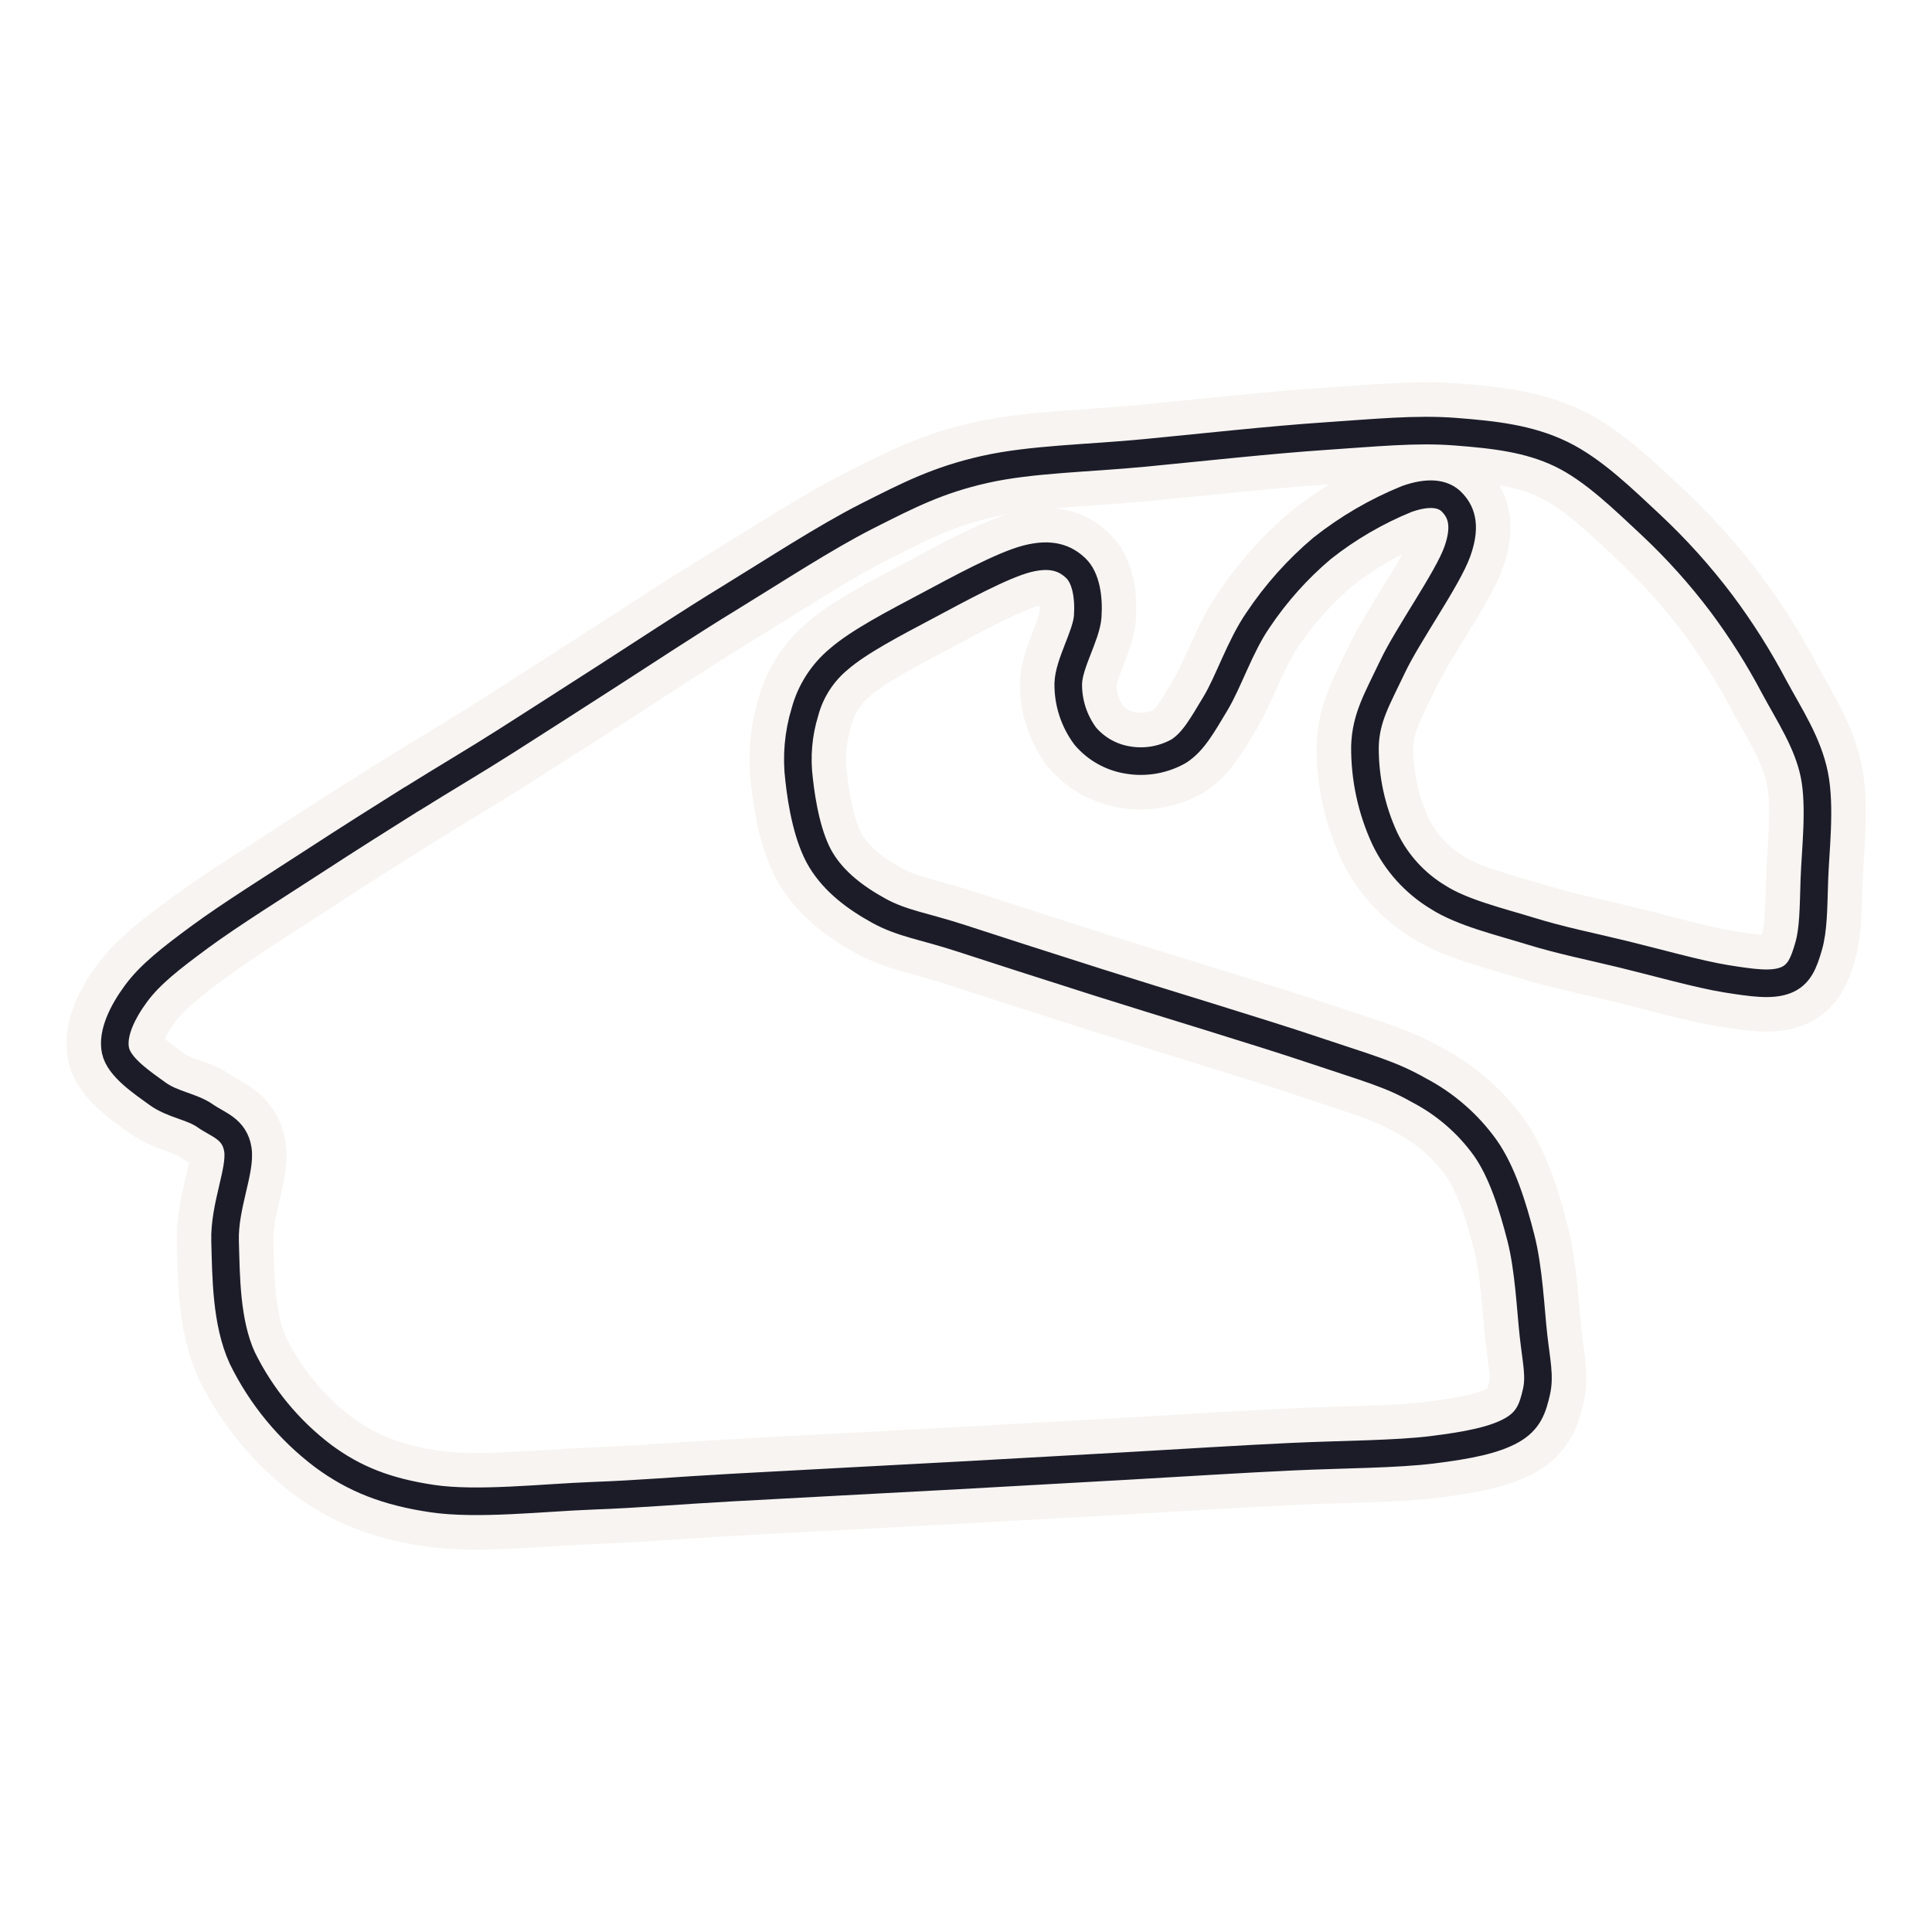
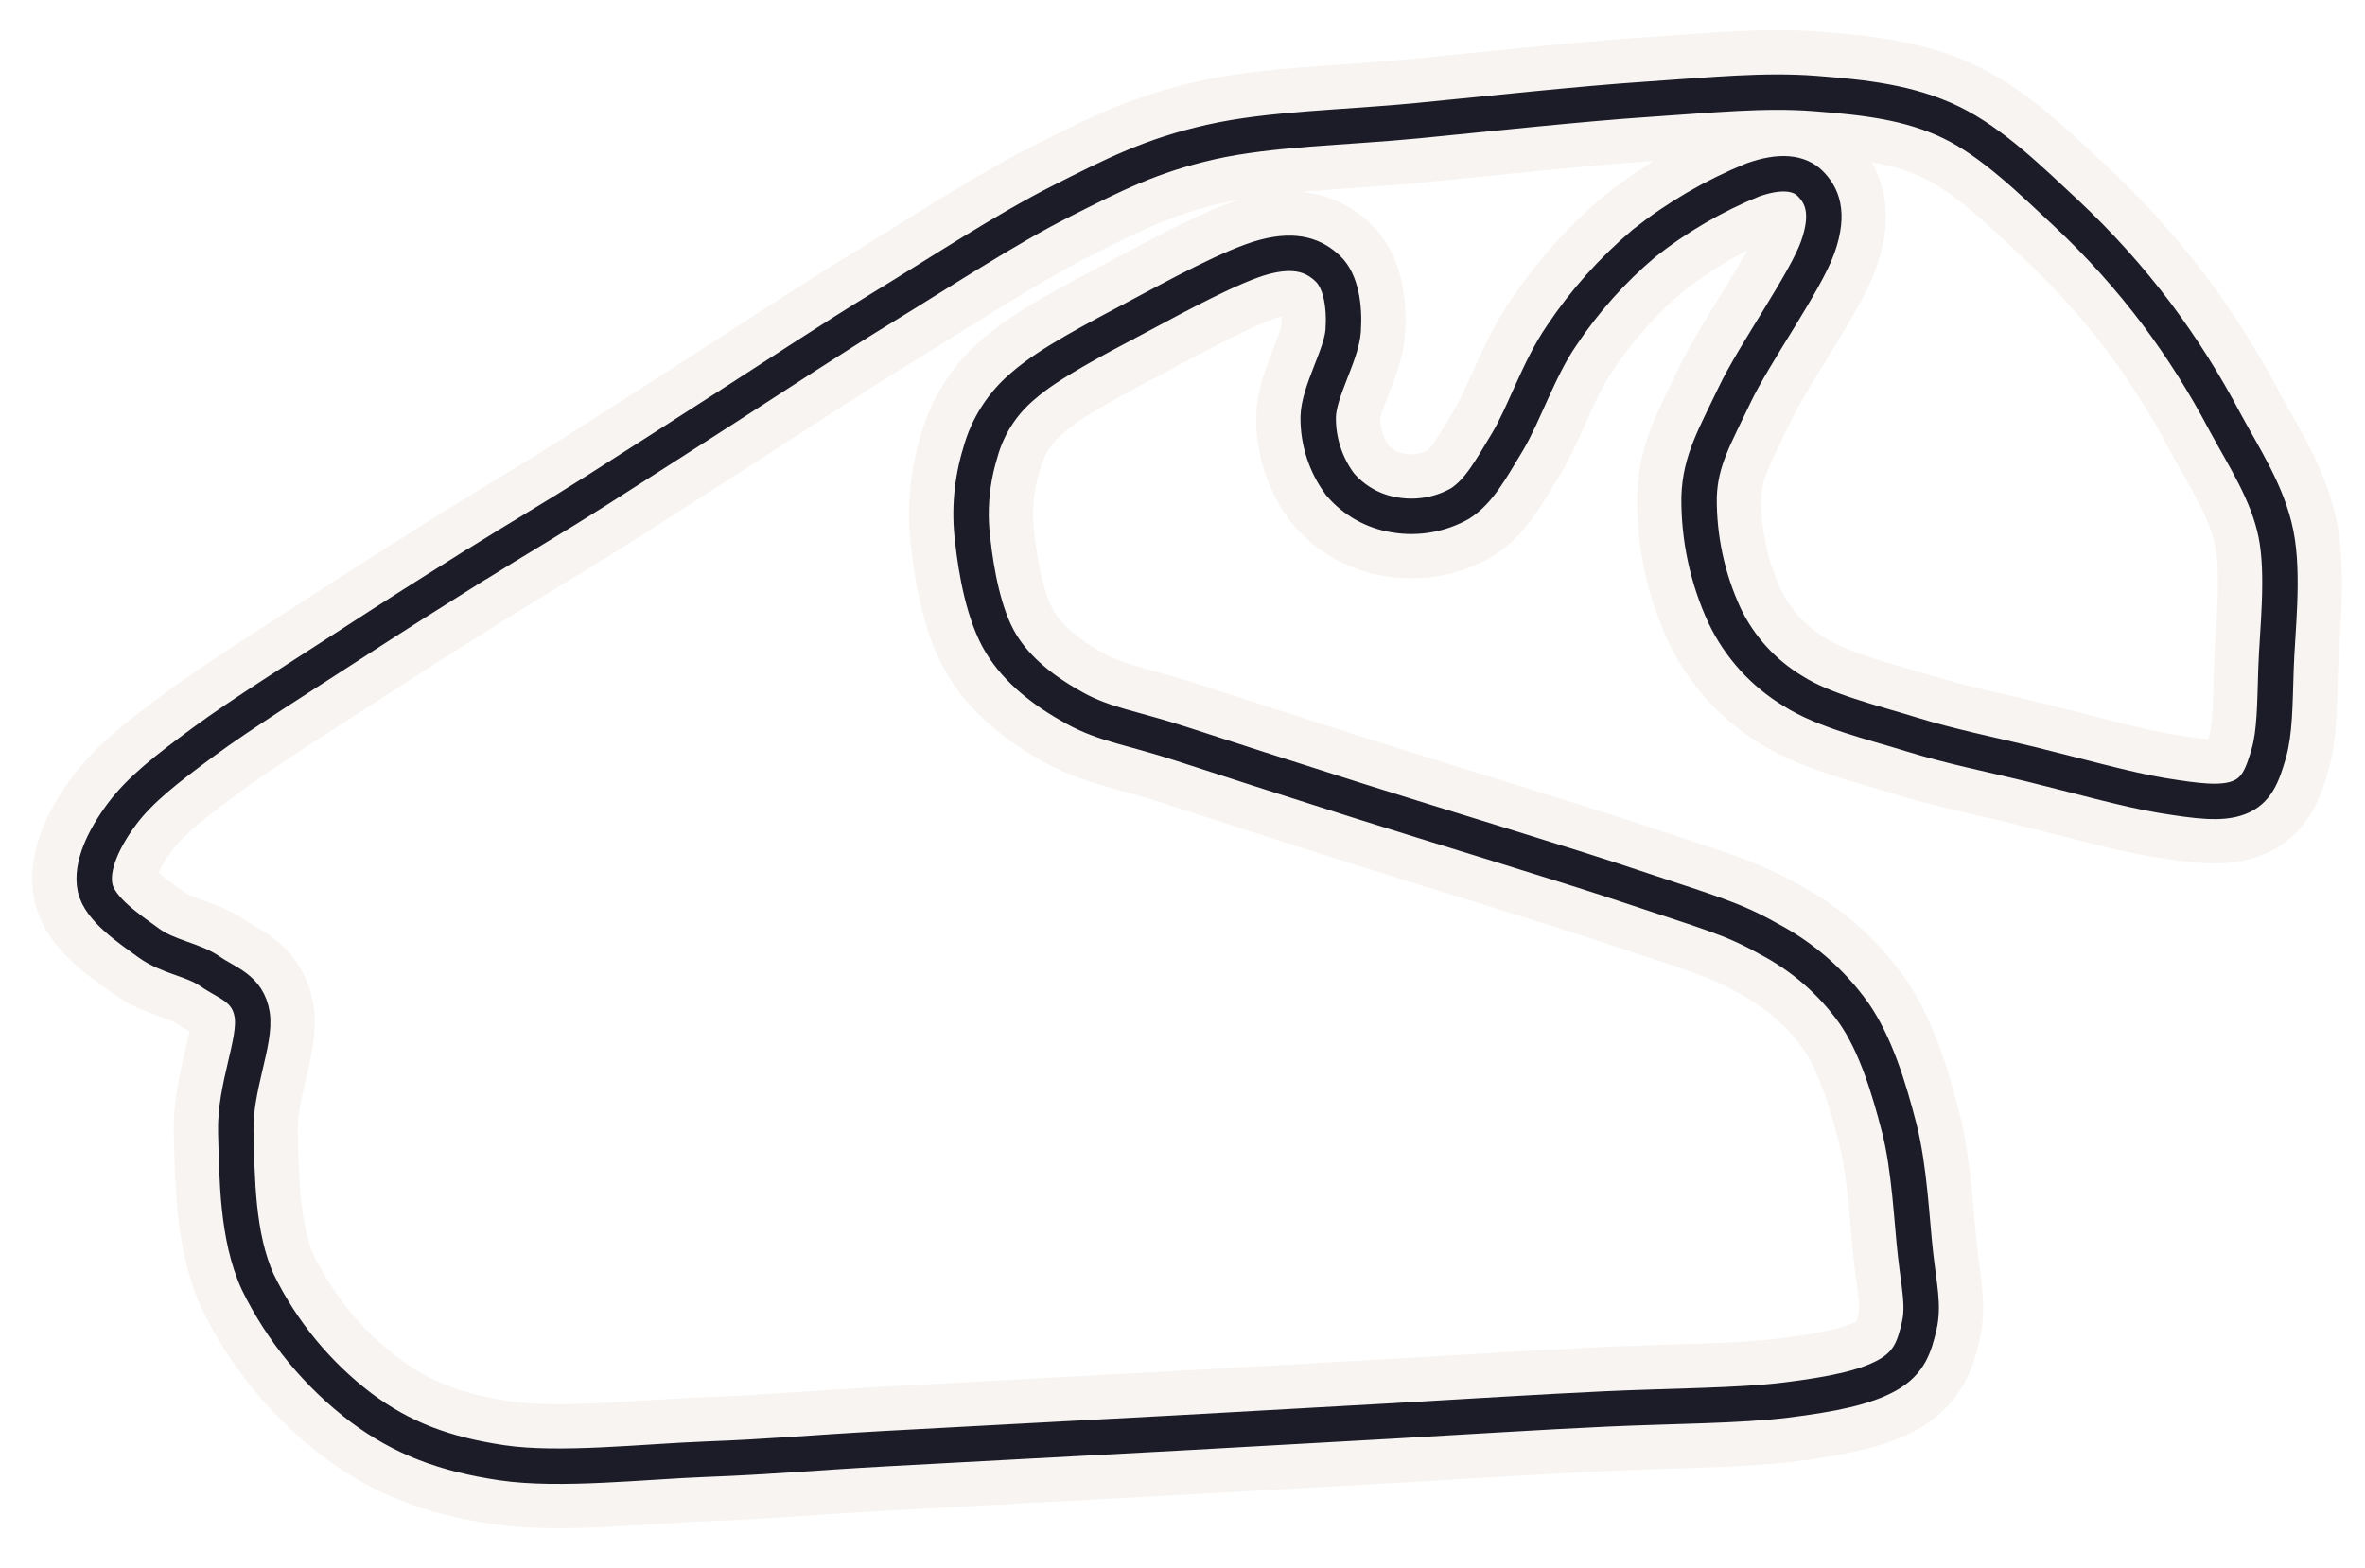
- <svg xmlns="http://www.w3.org/2000/svg" viewBox="0 0 280 280">
-   <defs>
-     <style>.a1531b4d-0d74-472e-891e-0d326e09c693,.b2e41f97-91b9-4828-b796-c2dd15800564{fill:none;}.a1531b4d-0d74-472e-891e-0d326e09c693{stroke:#f7f4f1;stroke-width:14px;}.b2e41f97-91b9-4828-b796-c2dd15800564{stroke:#1c1c29;stroke-width:4px;}</style>
-   </defs>
+ <svg xmlns="http://www.w3.org/2000/svg" viewBox="6 52 267 177">
  <g id="b9182773-1309-4876-afc6-bc4ebd5ec9bc" data-name="Large">
-     <path id="bab2780c-58c5-41d0-aee8-f788924878fa" data-name="track" class="a1531b4d-0d74-472e-891e-0d326e09c693" d="M59.78,115.73c-4.66,2.92-9.28,5.84-14.41,9.18S33.3,132.59,29,135.76s-7.22,5.45-9.26,8.2-3.52,5.87-3,8.3,3.9,4.66,6.07,6.24,5,1.86,6.91,3.2,4.27,1.87,4.75,4.89-2,8.25-1.85,13.29.12,11.74,2.49,16.92A39.75,39.75,0,0,0,46.81,211c4.59,3.41,9.35,5.23,15.86,6.19s16-.14,23.19-.41,11.4-.7,20.22-1.19,23.21-1.24,32.77-1.76l24.64-1.38c8.08-.46,16.49-1,23.85-1.34s15-.34,20.28-1,8.94-1.41,11.45-2.81,3.07-3.28,3.6-5.56,0-4.41-.42-8.14-.67-9.7-1.84-14.24-2.68-9.48-5.15-13a27.53,27.53,0,0,0-9.63-8.36c-4.14-2.36-7.43-3.19-15.15-5.79s-22.65-7.09-31.18-9.8-14.66-4.69-20-6.43-8.56-2.13-11.95-4-6.44-4.17-8.36-7.34-2.79-8.1-3.18-11.68a23.49,23.49,0,0,1,.85-9.79,15,15,0,0,1,4.89-7.63c2.93-2.56,8.21-5.28,12.74-7.69S145.19,81.94,148.8,81s5.63-.07,7.11,1.34,1.92,4.25,1.73,7-2.76,6.85-2.82,9.75a12.48,12.48,0,0,0,2.47,7.6,10.2,10.2,0,0,0,6.18,3.46,11.18,11.18,0,0,0,7.37-1.29c2.12-1.37,3.39-3.72,5.3-6.88s3.57-8.32,6.15-12.07a49.91,49.91,0,0,1,9.32-10.44,50.43,50.43,0,0,1,12.26-7.15c3.12-1.11,5.27-.84,6.51.42s2.25,3.18.84,7.16-7.16,12-9.4,16.72-3.86,7.35-4,11.49a31.2,31.2,0,0,0,2.87,13.4,20,20,0,0,0,7.74,8.53c3.51,2.24,8.88,3.51,13.35,4.89s8.7,2.21,13.43,3.36,11,2.92,14.92,3.55,6.65,1,8.64.23,2.65-2.51,3.35-4.93.7-5.46.83-9.6.94-10.58,0-15.24-3.57-8.58-5.81-12.73a91.33,91.33,0,0,0-7.64-12.1,89.25,89.25,0,0,0-10.23-11.39c-3.88-3.61-8.32-8-13-10.26S216.6,63,210.89,62.56s-11.55.16-19,.66S174.22,64.83,166,65.63s-16.59.89-23.31,2.41-10.89,3.65-17,6.74-13.6,8-19.88,11.84S93.42,94.52,88,98s-10,6.43-14.65,9.39-8.91,5.44-13.57,8.36" />
-     <path id="fba13077-ddc2-4e46-b366-aaeeead66a4e" data-name="track" class="b2e41f97-91b9-4828-b796-c2dd15800564" d="M59.78,115.73c-4.66,2.92-9.28,5.84-14.41,9.18S33.3,132.59,29,135.76s-7.22,5.45-9.26,8.2-3.52,5.87-3,8.3,3.9,4.66,6.07,6.24,5,1.86,6.91,3.2,4.27,1.87,4.75,4.89-2,8.25-1.85,13.29.12,11.74,2.49,16.92A39.75,39.75,0,0,0,46.81,211c4.59,3.41,9.35,5.23,15.86,6.19s16-.14,23.19-.41,11.4-.7,20.22-1.19,23.21-1.24,32.77-1.76l24.64-1.38c8.08-.46,16.49-1,23.85-1.34s15-.34,20.28-1,8.94-1.41,11.45-2.81,3.07-3.28,3.6-5.56,0-4.41-.42-8.14-.67-9.7-1.84-14.24-2.68-9.48-5.15-13a27.53,27.53,0,0,0-9.63-8.36c-4.14-2.36-7.43-3.19-15.15-5.79s-22.65-7.09-31.18-9.8-14.66-4.69-20-6.43-8.56-2.13-11.95-4-6.44-4.17-8.36-7.34-2.79-8.1-3.18-11.68a23.49,23.49,0,0,1,.85-9.79,15,15,0,0,1,4.89-7.63c2.93-2.56,8.21-5.28,12.74-7.69S145.19,81.94,148.8,81s5.63-.07,7.11,1.34,1.92,4.25,1.73,7-2.76,6.85-2.82,9.75a12.48,12.48,0,0,0,2.47,7.6,10.2,10.2,0,0,0,6.18,3.46,11.18,11.18,0,0,0,7.37-1.29c2.12-1.37,3.39-3.72,5.3-6.88s3.57-8.32,6.15-12.07a49.91,49.91,0,0,1,9.32-10.44,50.43,50.43,0,0,1,12.26-7.15c3.12-1.11,5.27-.84,6.51.42s2.25,3.18.84,7.16-7.16,12-9.4,16.72-3.86,7.35-4,11.49a31.2,31.2,0,0,0,2.87,13.4,20,20,0,0,0,7.74,8.53c3.51,2.24,8.88,3.51,13.35,4.89s8.7,2.21,13.43,3.36,11,2.92,14.92,3.55,6.65,1,8.64.23,2.65-2.51,3.35-4.93.7-5.46.83-9.6.94-10.58,0-15.24-3.57-8.58-5.81-12.73a91.33,91.33,0,0,0-7.64-12.1,89.25,89.25,0,0,0-10.23-11.39c-3.88-3.61-8.32-8-13-10.26S216.6,63,210.89,62.56s-11.55.16-19,.66S174.22,64.83,166,65.63s-16.59.89-23.31,2.41-10.89,3.65-17,6.74-13.6,8-19.88,11.84S93.42,94.52,88,98s-10,6.43-14.65,9.39-8.91,5.44-13.57,8.36" />
+     <path id="bab2780c-58c5-41d0-aee8-f788924878fa" data-name="track" d="M59.78,115.73c-4.66,2.92-9.28,5.84-14.41,9.18S33.3,132.59,29,135.76s-7.22,5.45-9.26,8.2-3.52,5.87-3,8.3,3.9,4.66,6.07,6.24,5,1.86,6.91,3.2,4.27,1.87,4.75,4.89-2,8.25-1.85,13.29.12,11.74,2.49,16.92A39.75,39.75,0,0,0,46.81,211c4.59,3.41,9.35,5.23,15.86,6.19s16-.14,23.19-.41,11.4-.7,20.22-1.19,23.21-1.24,32.77-1.76l24.64-1.38c8.08-.46,16.49-1,23.85-1.34s15-.34,20.28-1,8.94-1.41,11.45-2.81,3.07-3.28,3.6-5.56,0-4.41-.42-8.14-.67-9.7-1.84-14.24-2.68-9.48-5.15-13a27.53,27.53,0,0,0-9.63-8.36c-4.14-2.36-7.43-3.19-15.15-5.79s-22.65-7.09-31.18-9.8-14.66-4.69-20-6.43-8.56-2.13-11.95-4-6.44-4.17-8.36-7.34-2.79-8.1-3.18-11.68a23.49,23.49,0,0,1,.85-9.79,15,15,0,0,1,4.89-7.63c2.93-2.56,8.21-5.28,12.74-7.69S145.19,81.94,148.8,81s5.63-.07,7.11,1.34,1.92,4.25,1.73,7-2.76,6.85-2.82,9.75a12.48,12.48,0,0,0,2.47,7.6,10.2,10.2,0,0,0,6.18,3.46,11.18,11.18,0,0,0,7.37-1.29c2.12-1.37,3.39-3.72,5.3-6.88s3.57-8.32,6.15-12.07a49.91,49.91,0,0,1,9.32-10.44,50.43,50.43,0,0,1,12.26-7.15c3.12-1.11,5.27-.84,6.51.42s2.25,3.18.84,7.16-7.16,12-9.4,16.72-3.86,7.35-4,11.49a31.2,31.2,0,0,0,2.87,13.4,20,20,0,0,0,7.74,8.53c3.51,2.24,8.88,3.51,13.35,4.89s8.7,2.21,13.43,3.36,11,2.92,14.92,3.55,6.65,1,8.64.23,2.65-2.51,3.35-4.93.7-5.46.83-9.6.94-10.58,0-15.24-3.57-8.58-5.81-12.73a91.33,91.33,0,0,0-7.64-12.1,89.25,89.25,0,0,0-10.23-11.39c-3.88-3.61-8.32-8-13-10.26S216.6,63,210.89,62.56s-11.55.16-19,.66S174.22,64.83,166,65.63s-16.59.89-23.31,2.41-10.89,3.65-17,6.74-13.6,8-19.88,11.84S93.42,94.52,88,98s-10,6.43-14.65,9.39-8.91,5.44-13.57,8.36" fill="none" stroke="#f7f4f1" stroke-width="14" />
+     <path id="fba13077-ddc2-4e46-b366-aaeeead66a4e" data-name="track" d="M59.78,115.73c-4.66,2.92-9.28,5.84-14.41,9.18S33.3,132.59,29,135.76s-7.22,5.45-9.26,8.2-3.52,5.87-3,8.3,3.9,4.66,6.07,6.24,5,1.86,6.91,3.2,4.27,1.87,4.75,4.89-2,8.25-1.85,13.29.12,11.74,2.49,16.92A39.75,39.75,0,0,0,46.81,211c4.59,3.41,9.35,5.23,15.86,6.19s16-.14,23.19-.41,11.4-.7,20.22-1.19,23.21-1.24,32.77-1.76l24.64-1.38c8.08-.46,16.49-1,23.85-1.34s15-.34,20.28-1,8.94-1.41,11.45-2.81,3.07-3.28,3.6-5.56,0-4.41-.42-8.14-.67-9.7-1.84-14.24-2.68-9.48-5.15-13a27.53,27.53,0,0,0-9.63-8.36c-4.14-2.36-7.43-3.19-15.15-5.79s-22.65-7.09-31.18-9.8-14.66-4.69-20-6.43-8.56-2.13-11.95-4-6.44-4.17-8.36-7.34-2.79-8.1-3.18-11.68a23.49,23.49,0,0,1,.85-9.79,15,15,0,0,1,4.89-7.63c2.93-2.56,8.21-5.28,12.74-7.69S145.19,81.94,148.8,81s5.63-.07,7.11,1.34,1.92,4.25,1.73,7-2.76,6.85-2.82,9.75a12.48,12.48,0,0,0,2.47,7.6,10.2,10.2,0,0,0,6.18,3.46,11.18,11.18,0,0,0,7.37-1.29c2.12-1.37,3.39-3.72,5.3-6.88s3.57-8.32,6.15-12.07a49.91,49.91,0,0,1,9.32-10.44,50.43,50.43,0,0,1,12.26-7.15c3.12-1.11,5.27-.84,6.51.42s2.25,3.18.84,7.16-7.16,12-9.4,16.72-3.86,7.35-4,11.49a31.2,31.2,0,0,0,2.87,13.4,20,20,0,0,0,7.74,8.53c3.51,2.24,8.88,3.51,13.35,4.89s8.7,2.21,13.43,3.36,11,2.92,14.92,3.55,6.65,1,8.64.23,2.65-2.51,3.35-4.93.7-5.46.83-9.6.94-10.58,0-15.24-3.57-8.58-5.81-12.73a91.33,91.33,0,0,0-7.64-12.1,89.25,89.25,0,0,0-10.23-11.39c-3.88-3.61-8.32-8-13-10.26S216.6,63,210.89,62.56s-11.55.16-19,.66S174.22,64.83,166,65.63s-16.59.89-23.31,2.41-10.89,3.65-17,6.74-13.6,8-19.88,11.84S93.42,94.52,88,98s-10,6.43-14.65,9.39-8.91,5.44-13.57,8.36" fill="none" stroke="#1c1c29" stroke-width="4" />
  </g>
</svg>
